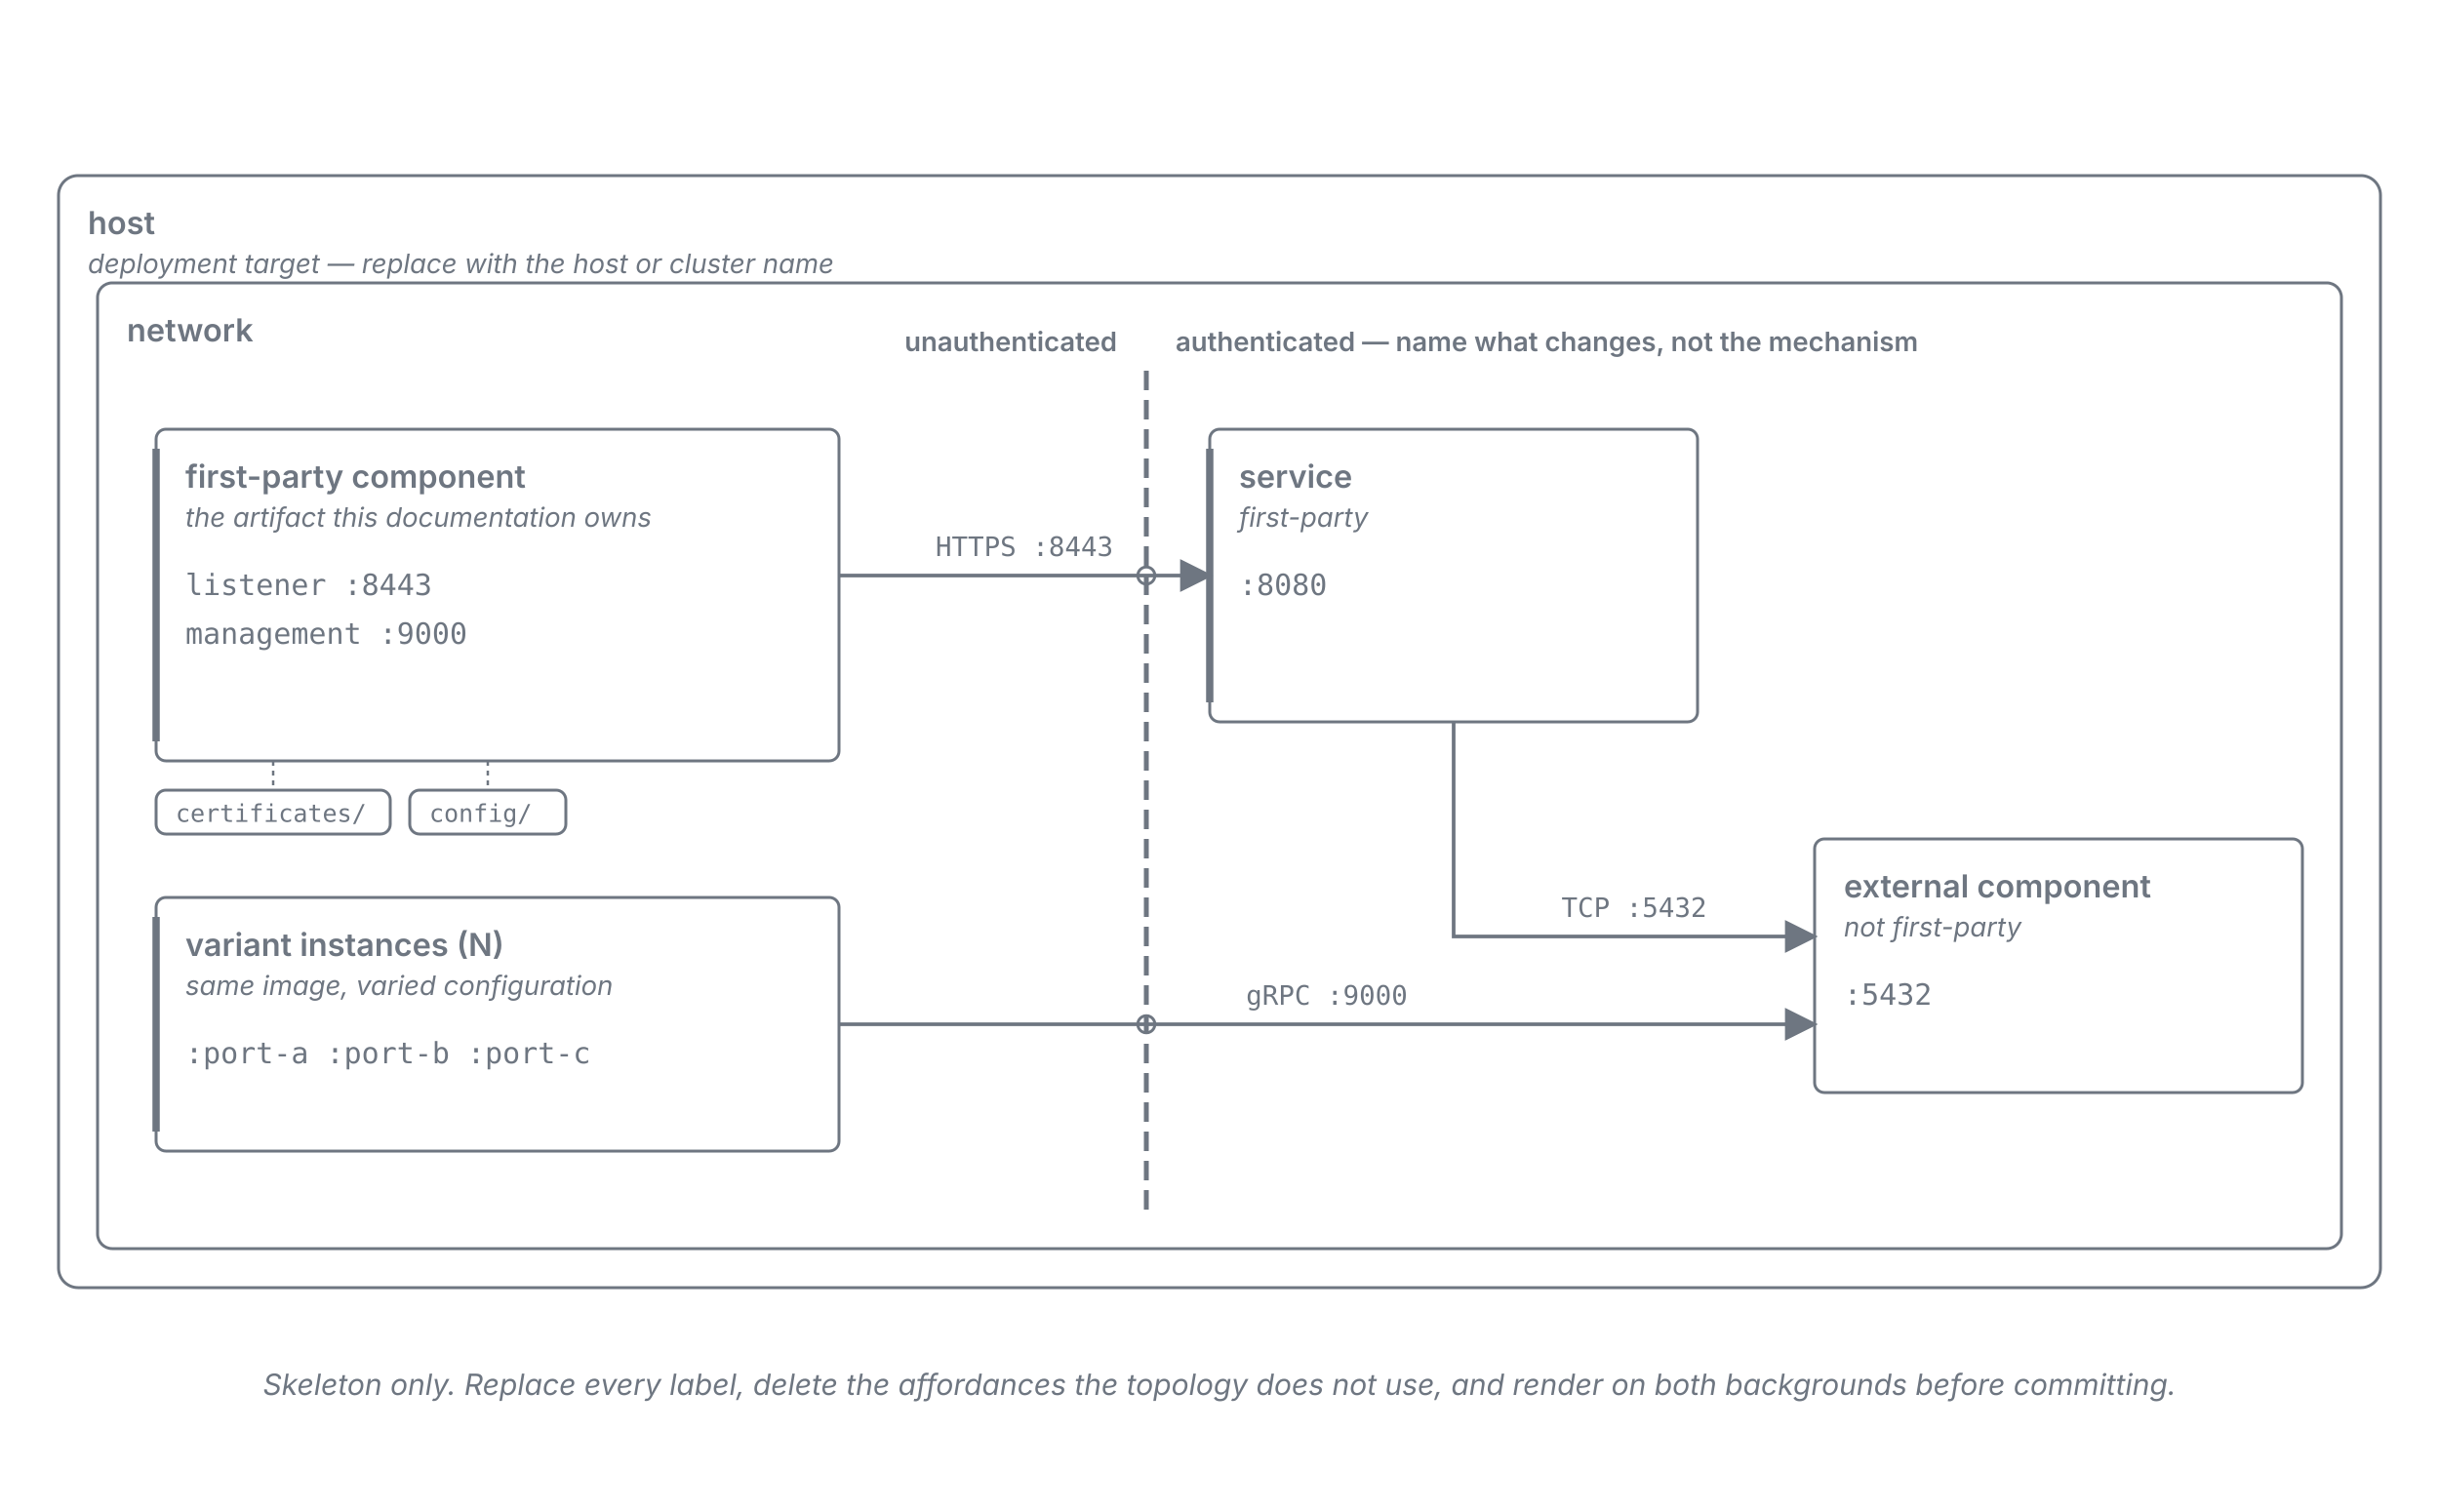
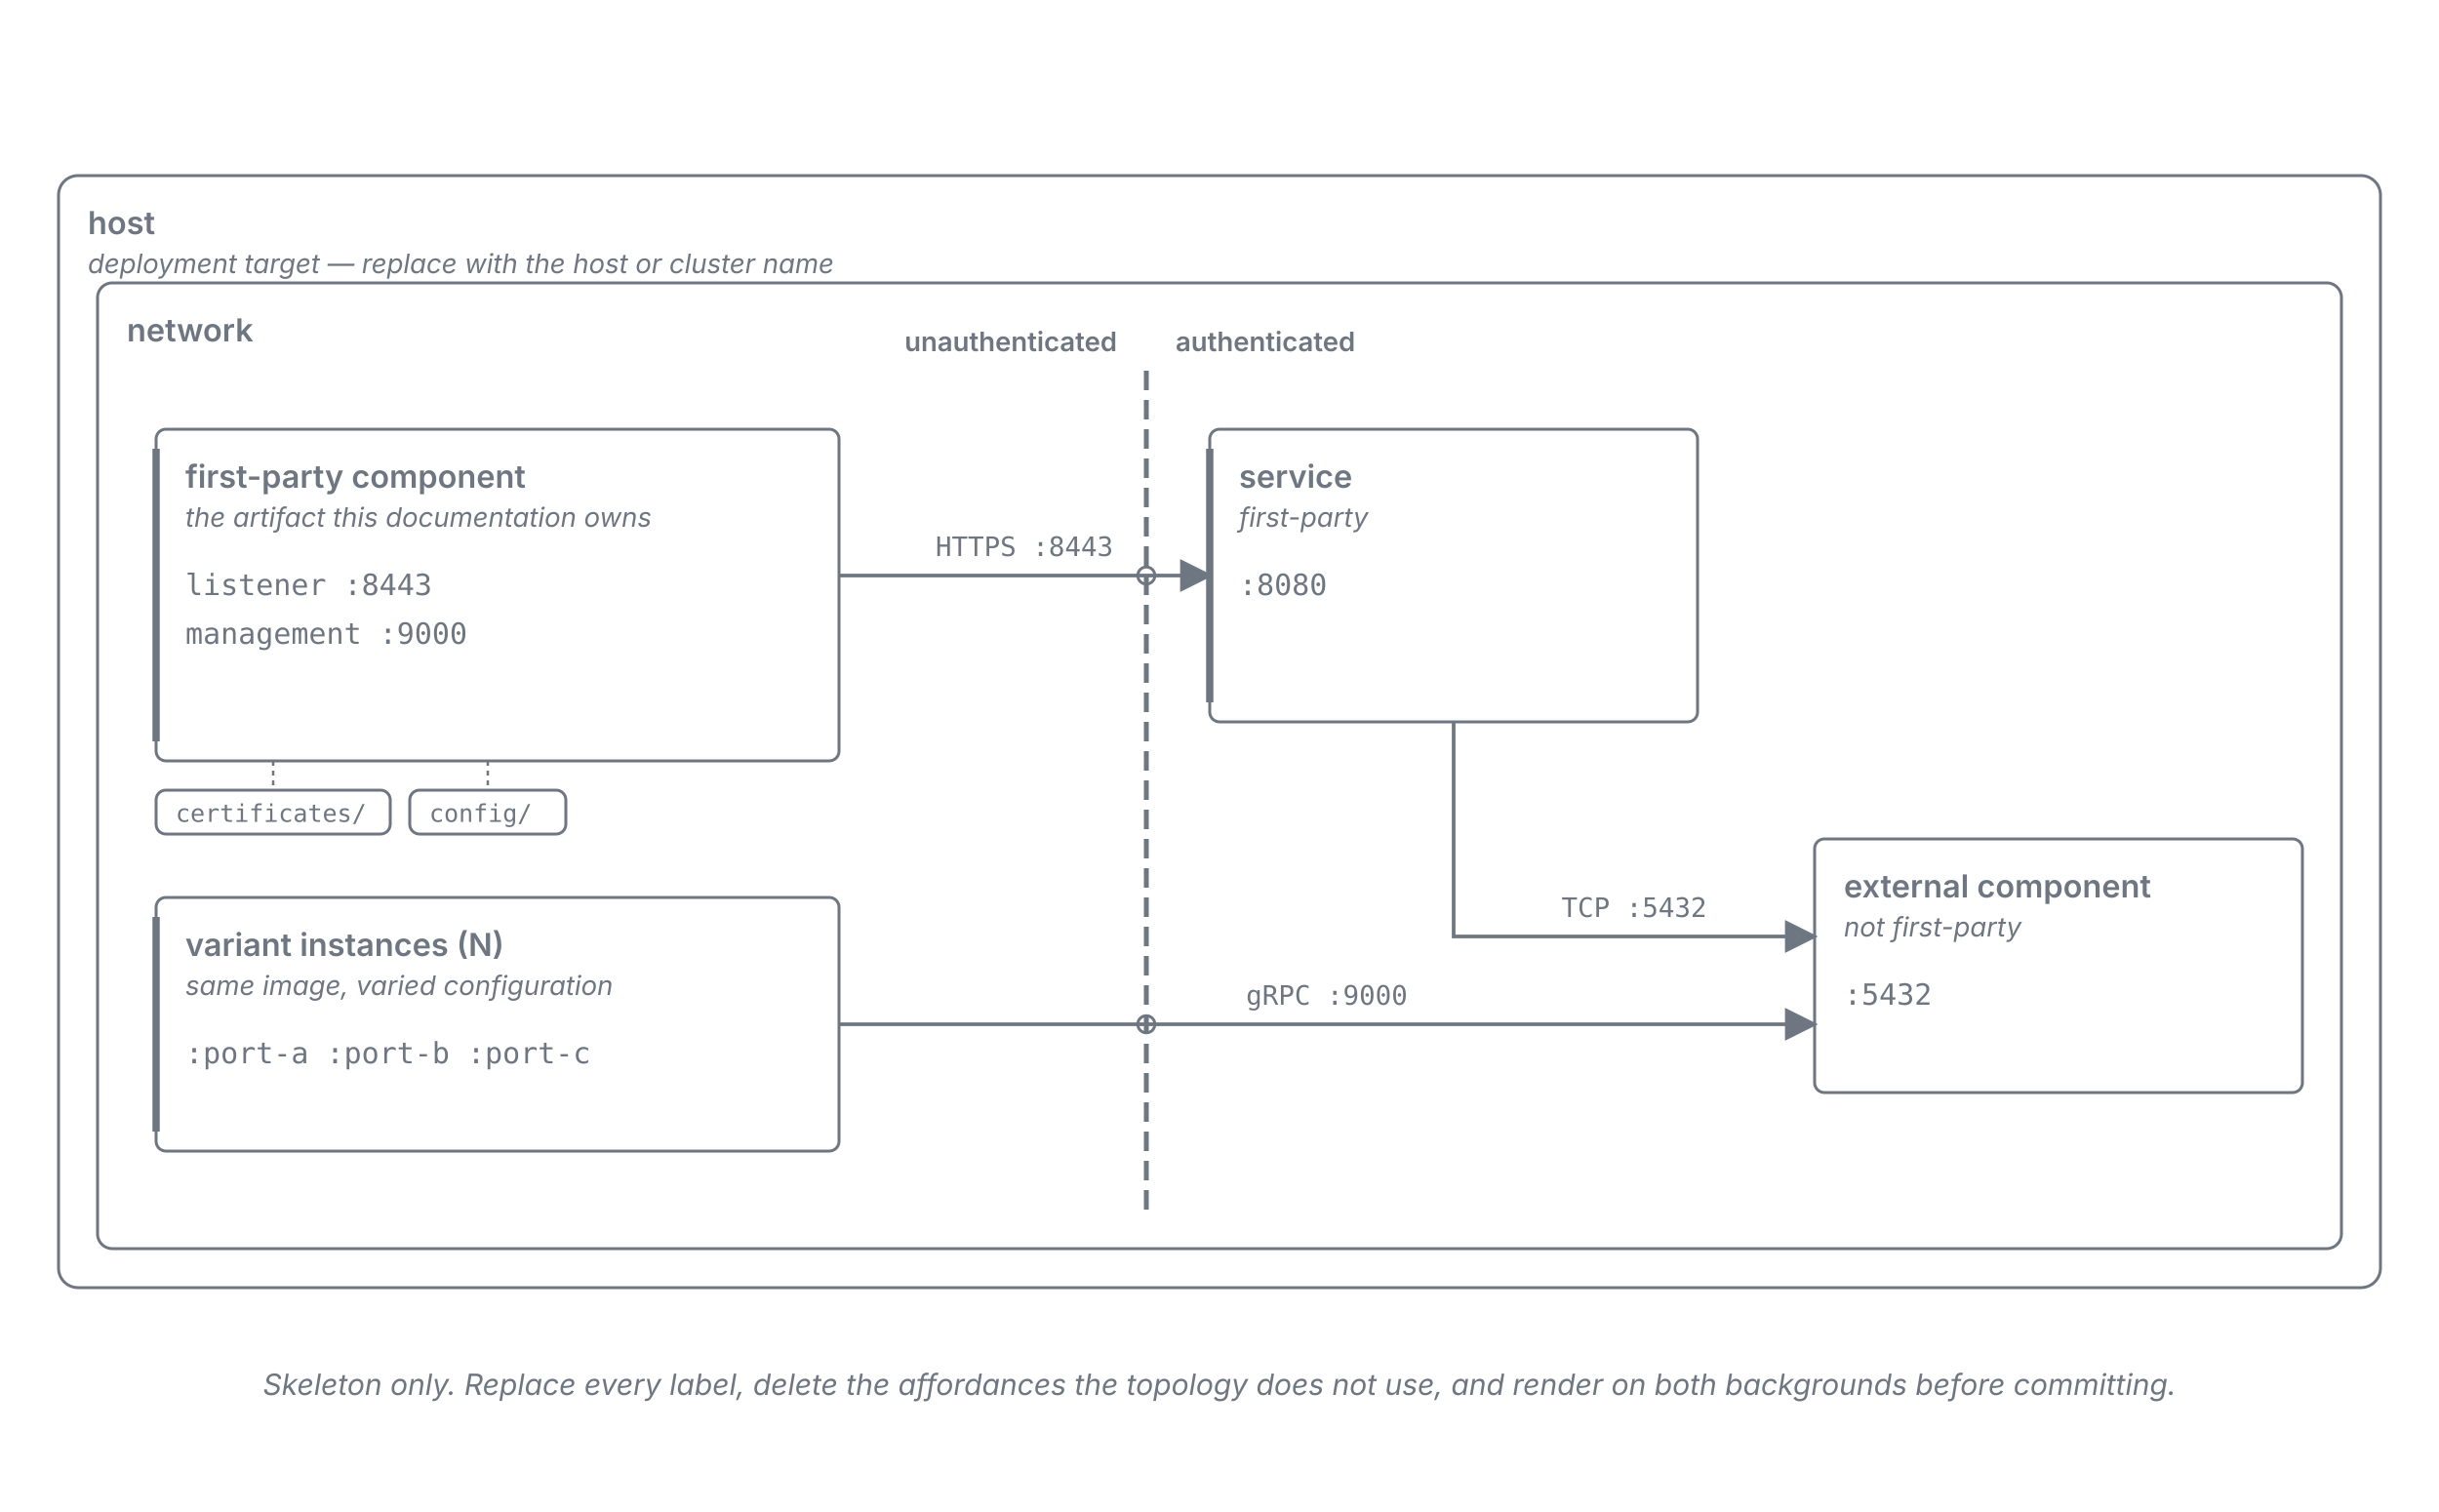
<svg xmlns="http://www.w3.org/2000/svg" viewBox="0 0 1000 620" role="img" aria-labelledby="title desc" font-family="ui-sans-serif, -apple-system, system-ui, 'Segoe UI', sans-serif">
  <defs>
    <marker id="arrow" viewBox="0 0 10 10" refX="9" refY="5" markerWidth="9" markerHeight="9" orient="auto">
      <path d="M0,0 L10,5 L0,10 z" class="arrow-fill" />
    </marker>
    <style>
      .stroke      { stroke: #6e7681; stroke-width: 1.2; fill: none; }
      .encl        { font-size: 13px; font-weight: 600; fill: #6e7681; }
      .encl-sub    { font-size: 11px; fill: #6e7681; font-style: italic; }
      .item        { font-size: 12px; fill: #6e7681; font-family: ui-monospace, "SF Mono", Menlo, Consolas, monospace; }
      .own-bar     { stroke: #6e7681; stroke-width: 3; }
      .trust       { stroke: #6e7681; stroke-width: 2; stroke-dasharray: 8 4; fill: none; }
      .trust-lbl   { font-size: 11px; font-weight: 600; fill: #6e7681; }
      .trust-cross { stroke: #6e7681; stroke-width: 1.2; fill: none; }
      .arrow       { stroke: #6e7681; stroke-width: 1.5; fill: none; }
      .arrow-fill  { fill: #6e7681; }
      .edge-lbl    { font-size: 11px; fill: #6e7681; text-anchor: middle; font-family: ui-monospace, "SF Mono", Menlo, Consolas, monospace; }
      .mount-stem  { stroke: #6e7681; stroke-width: 1; stroke-dasharray: 2 2; fill: none; }
      .mount       { font-size: 10px; fill: #6e7681; font-family: ui-monospace, "SF Mono", Menlo, Consolas, monospace; }
      .caption     { font-size: 12px; fill: #6e7681; text-anchor: middle; font-style: italic; }
    </style>
  </defs>
  <rect class="stroke" x="24" y="72" width="952" height="456" rx="8" />
  <text x="36" y="96" class="encl">host</text>
  <text x="36" y="112" class="encl-sub">deployment target — replace with the host or cluster name</text>
  <rect class="stroke" x="40" y="116" width="920" height="396" rx="6" />
  <text x="52" y="140" class="encl">network</text>
  <line class="trust" x1="470" y1="152" x2="470" y2="496" />
  <text x="458" y="144" class="trust-lbl" text-anchor="end">unauthenticated</text>
-   <text x="482" y="144" class="trust-lbl">authenticated — name what changes, not the mechanism</text>
+   <text x="482" y="144" class="trust-lbl">authenticated</text>
  <rect class="stroke" x="64" y="176" width="280" height="136" rx="4" />
  <line class="own-bar" x1="64" y1="184" x2="64" y2="304" />
  <text x="76" y="200" class="encl">first-party component</text>
  <text x="76" y="216" class="encl-sub">the artifact this documentation owns</text>
  <text x="76" y="244" class="item">listener :8443</text>
  <text x="76" y="264" class="item">management :9000</text>
  <line class="mount-stem" x1="112" y1="312" x2="112" y2="324" />
  <rect class="stroke" x="64" y="324" width="96" height="18" rx="4" />
  <text x="72" y="337" class="mount">certificates/</text>
  <line class="mount-stem" x1="200" y1="312" x2="200" y2="324" />
  <rect class="stroke" x="168" y="324" width="64" height="18" rx="4" />
  <text x="176" y="337" class="mount">config/</text>
  <rect class="stroke" x="64" y="368" width="280" height="104" rx="4" />
  <line class="own-bar" x1="64" y1="376" x2="64" y2="464" />
  <text x="76" y="392" class="encl">variant instances (N)</text>
  <text x="76" y="408" class="encl-sub">same image, varied configuration</text>
  <text x="76" y="436" class="item">:port-a  :port-b  :port-c</text>
  <rect class="stroke" x="496" y="176" width="200" height="120" rx="4" />
  <line class="own-bar" x1="496" y1="184" x2="496" y2="288" />
  <text x="508" y="200" class="encl">service</text>
  <text x="508" y="216" class="encl-sub">first-party</text>
  <text x="508" y="244" class="item">:8080</text>
  <rect class="stroke" x="744" y="344" width="200" height="104" rx="4" />
  <text x="756" y="368" class="encl">external component</text>
  <text x="756" y="384" class="encl-sub">not first-party</text>
  <text x="756" y="412" class="item">:5432</text>
  <line class="arrow" x1="344" y1="236" x2="496" y2="236" marker-end="url(#arrow)" />
  <text x="420" y="228" class="edge-lbl">HTTPS :8443</text>
  <circle class="trust-cross" cx="470" cy="236" r="3.5" />
  <line class="arrow" x1="344" y1="420" x2="744" y2="420" marker-end="url(#arrow)" />
  <text x="544" y="412" class="edge-lbl">gRPC :9000</text>
  <circle class="trust-cross" cx="470" cy="420" r="3.5" />
  <polyline class="arrow" points="596,296 596,384 744,384" marker-end="url(#arrow)" />
  <text x="670" y="376" class="edge-lbl">TCP :5432</text>
  <text x="500" y="572" class="caption">Skeleton only. Replace every label, delete the affordances the topology does not use, and render on both backgrounds before committing.</text>
</svg>
